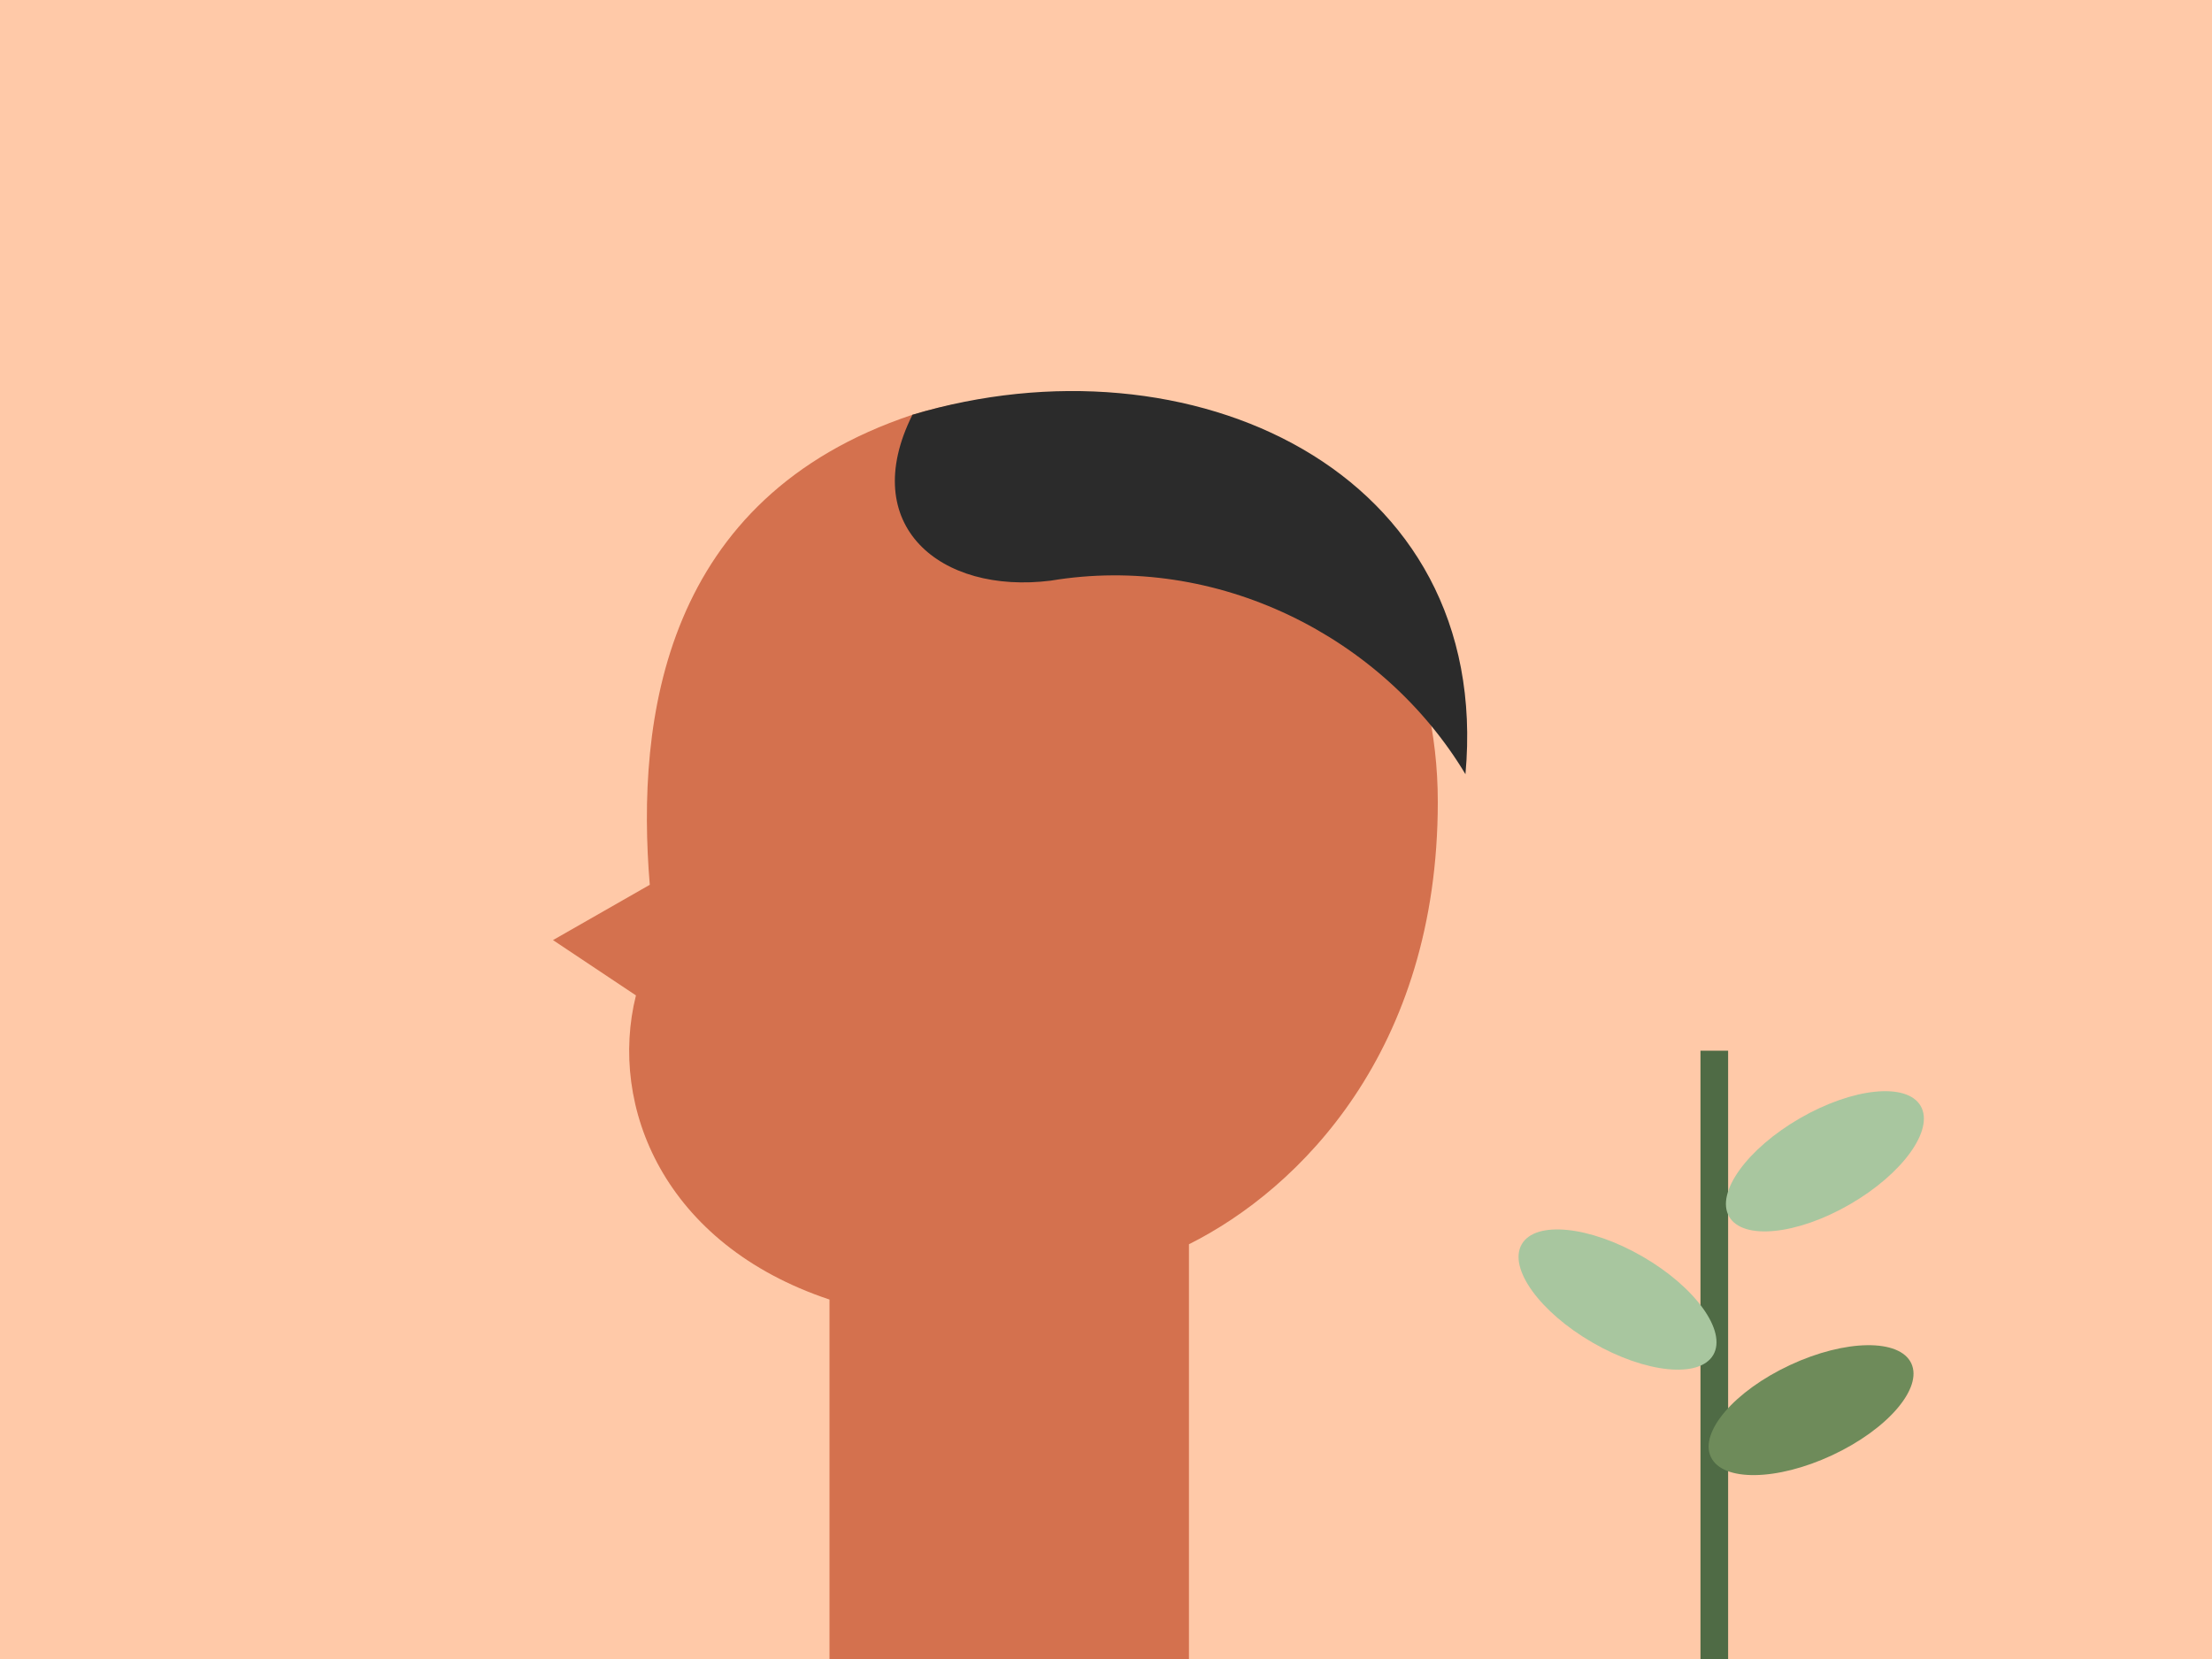
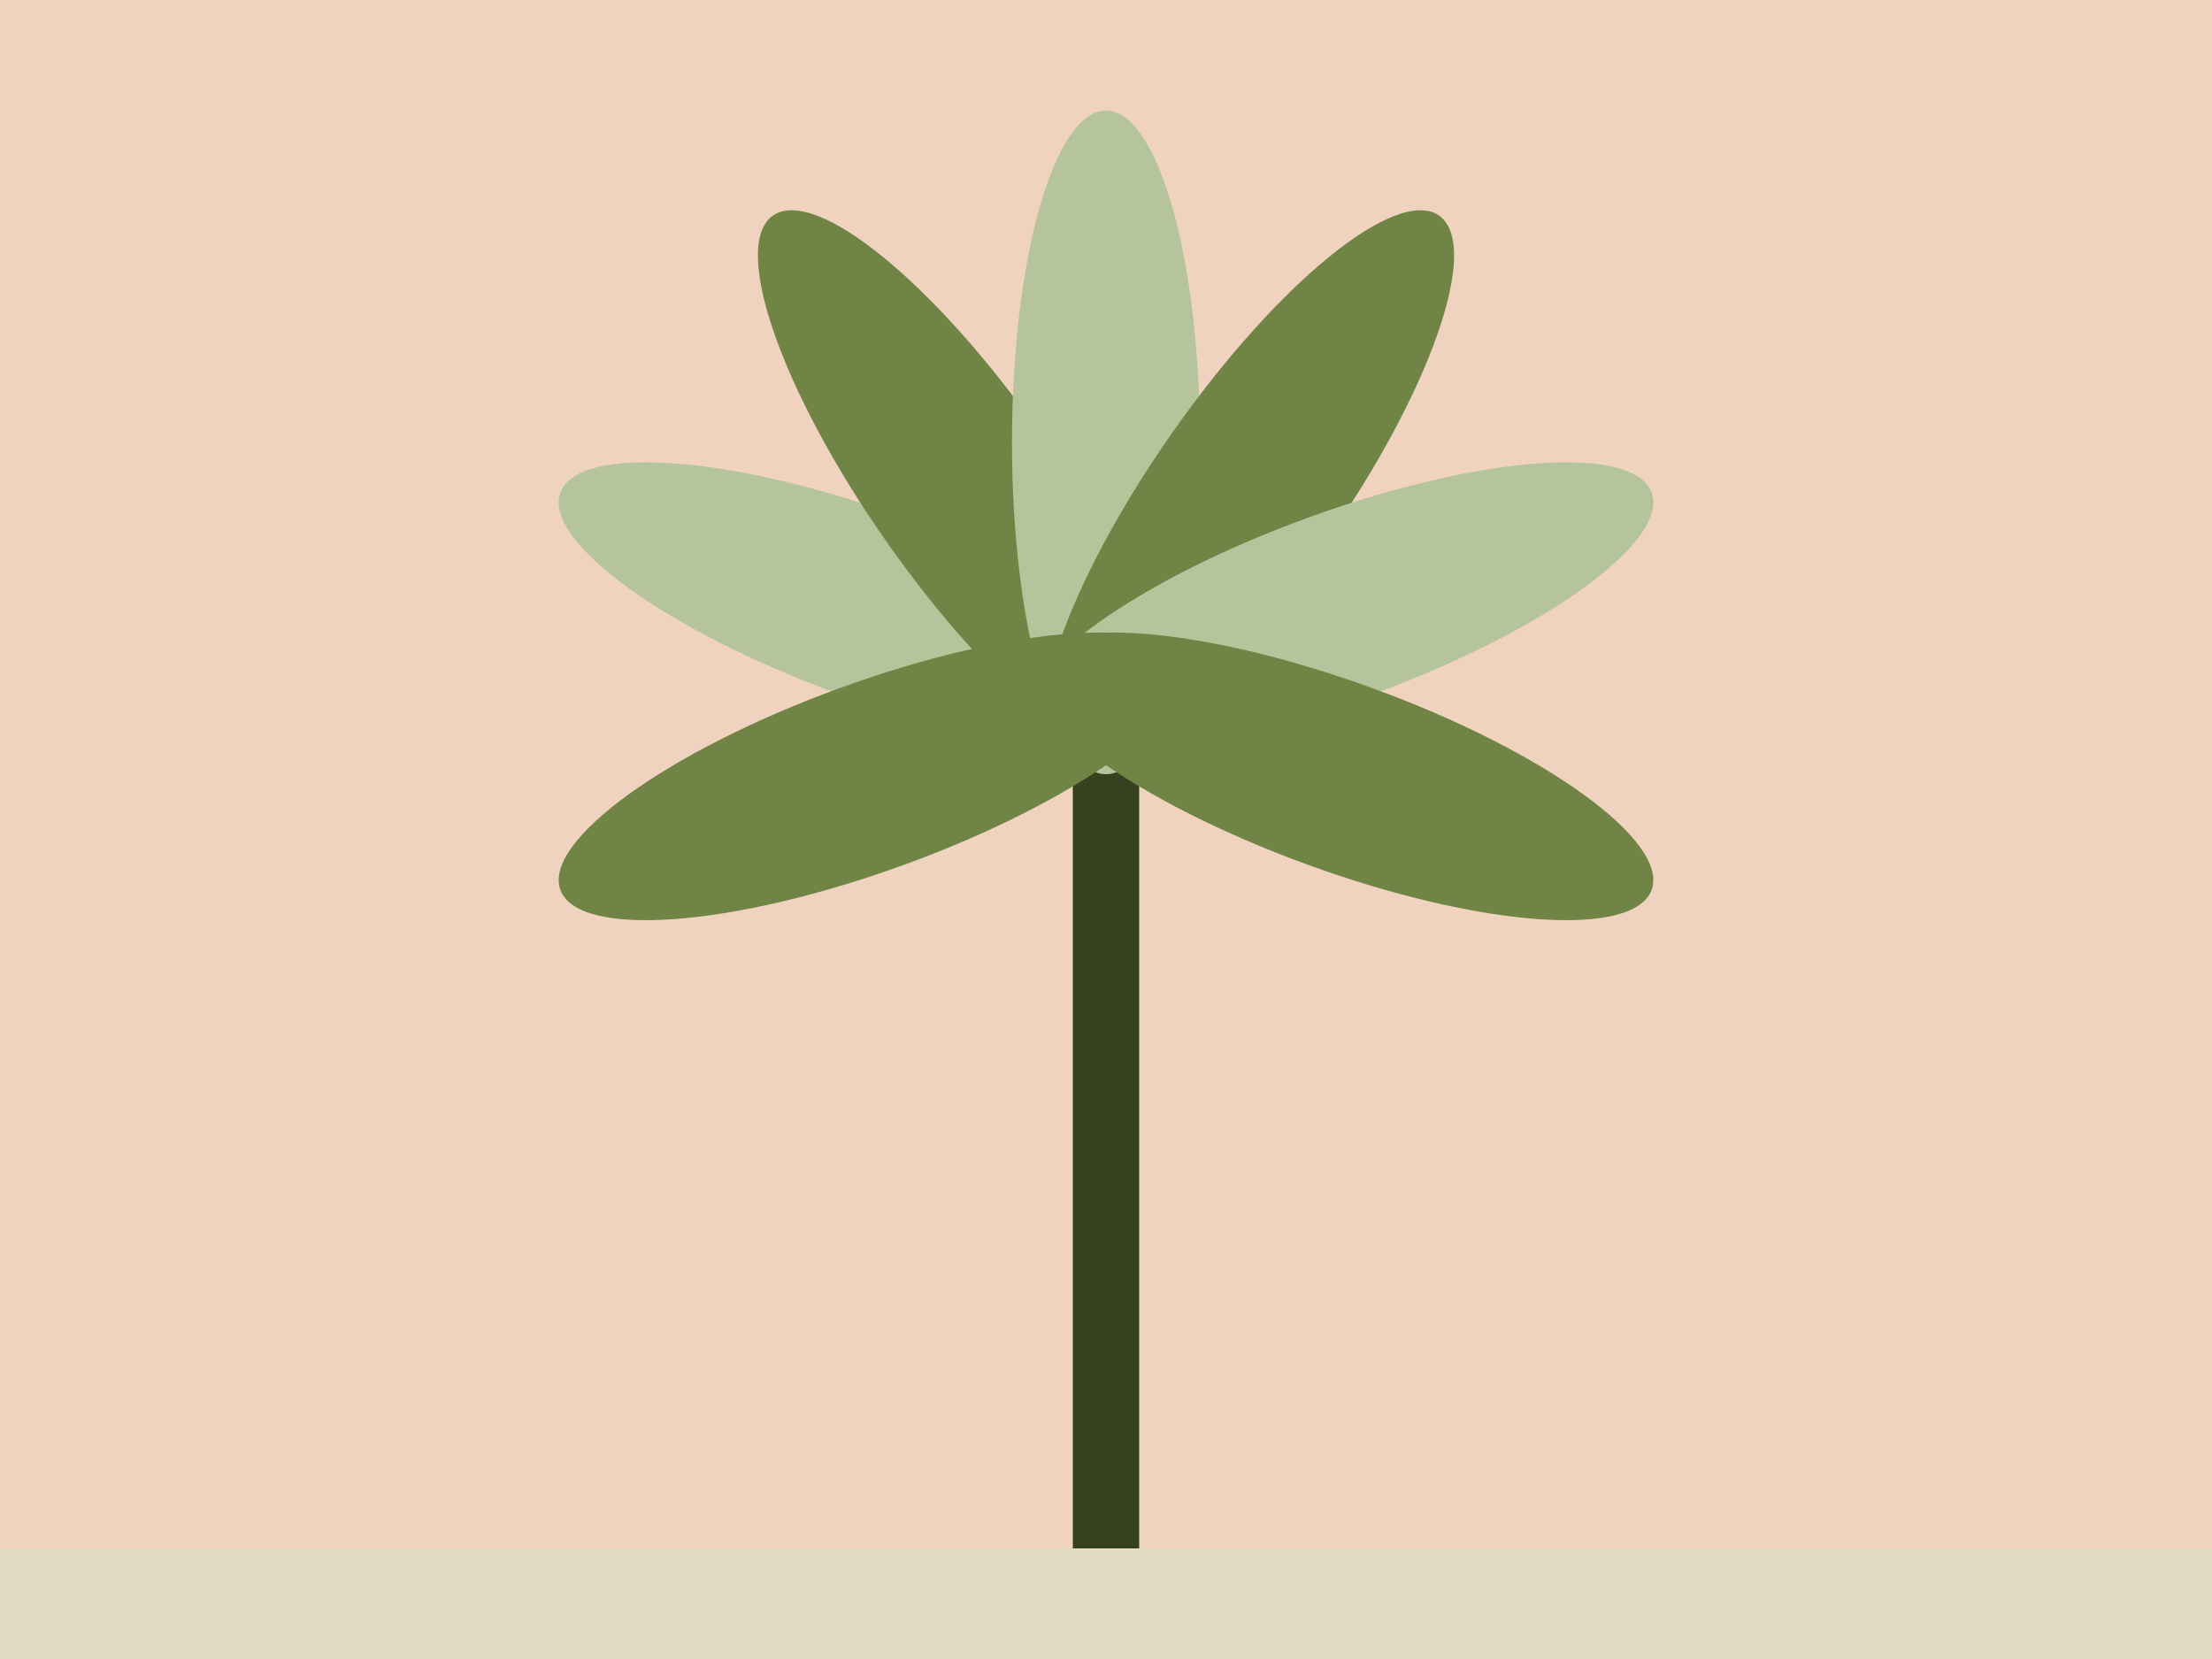
<svg xmlns="http://www.w3.org/2000/svg" viewBox="0 0 800 600" preserveAspectRatio="xMidYMid slice">
-   <rect width="800" height="600" fill="#FFC9A8" />
-   <path d="M300 600 L300 470 C240 450 220 400 230 360 L200 340 L235 320 C230 260 240 180 330 150 C430 120 520 190 520 290 C520 380 470 430 430 450 L430 600Z" fill="#D4714E" />
-   <path d="M330 150 C430 120 540 170 530 280 C500 230 440 200 380 210 C340 215 310 190 330 150Z" fill="#2B2B2B" />
-   <path d="M620 600 L620 380" stroke="#4F6B45" stroke-width="10" />
-   <ellipse cx="660" cy="420" rx="40" ry="18" fill="#A8C69F" transform="rotate(-30 660 420)" />
-   <ellipse cx="585" cy="470" rx="40" ry="18" fill="#A8C69F" transform="rotate(30 585 470)" />
-   <ellipse cx="655" cy="510" rx="40" ry="18" fill="#6E8B5A" transform="rotate(-25 655 510)" />
+   <rect width="800" height="600" fill="#EFD3BF" />
+   <rect x="388" y="250" width="24" height="330" rx="12" fill="#36421F" />
+   <ellipse cx="400" cy="160" rx="34" ry="120" fill="#B5C49A" transform="rotate(-70 400 250)" />
+   <ellipse cx="400" cy="160" rx="34" ry="120" fill="#6F8445" transform="rotate(-35 400 250)" />
+   <ellipse cx="400" cy="160" rx="34" ry="120" fill="#B5C49A" transform="rotate(0 400 250)" />
+   <ellipse cx="400" cy="160" rx="34" ry="120" fill="#6F8445" transform="rotate(35 400 250)" />
+   <ellipse cx="400" cy="160" rx="34" ry="120" fill="#B5C49A" transform="rotate(70 400 250)" />
+   <ellipse cx="400" cy="160" rx="34" ry="120" fill="#6F8445" transform="rotate(110 400 250)" />
+   <ellipse cx="400" cy="160" rx="34" ry="120" fill="#6F8445" transform="rotate(-110 400 250)" />
+   <rect y="560" width="800" height="40" fill="#E4DBC4" />
</svg>
